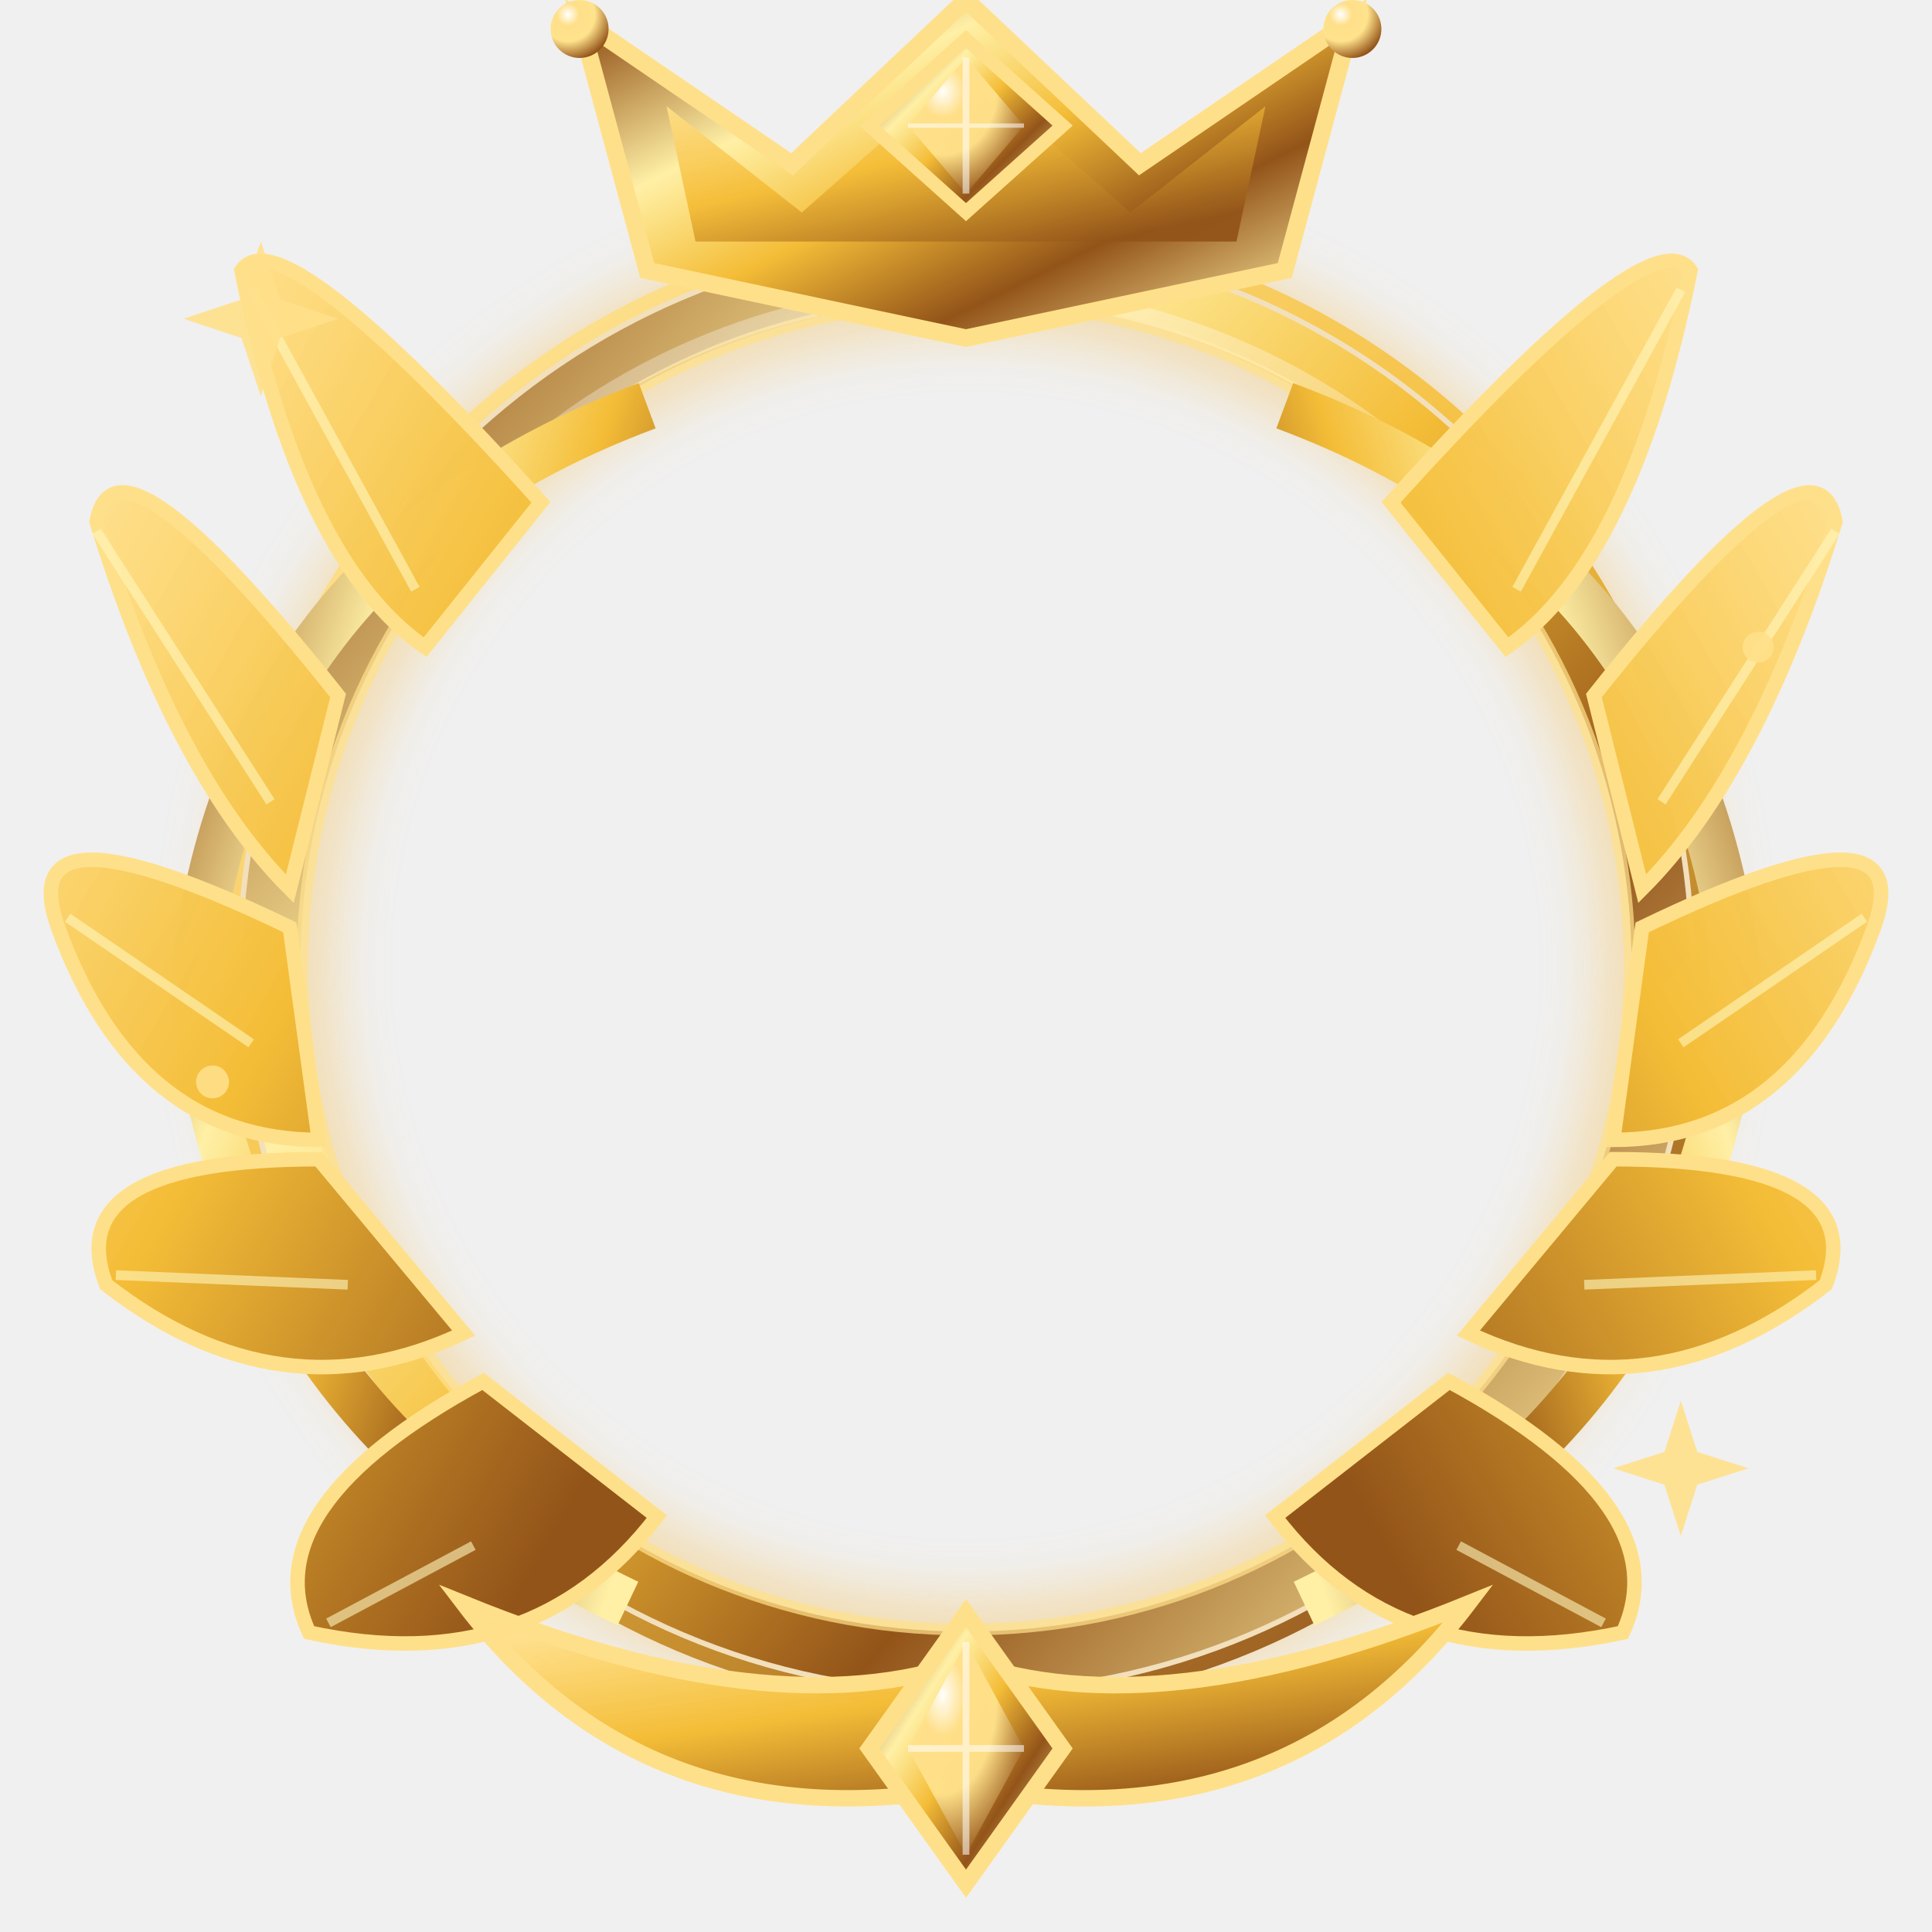
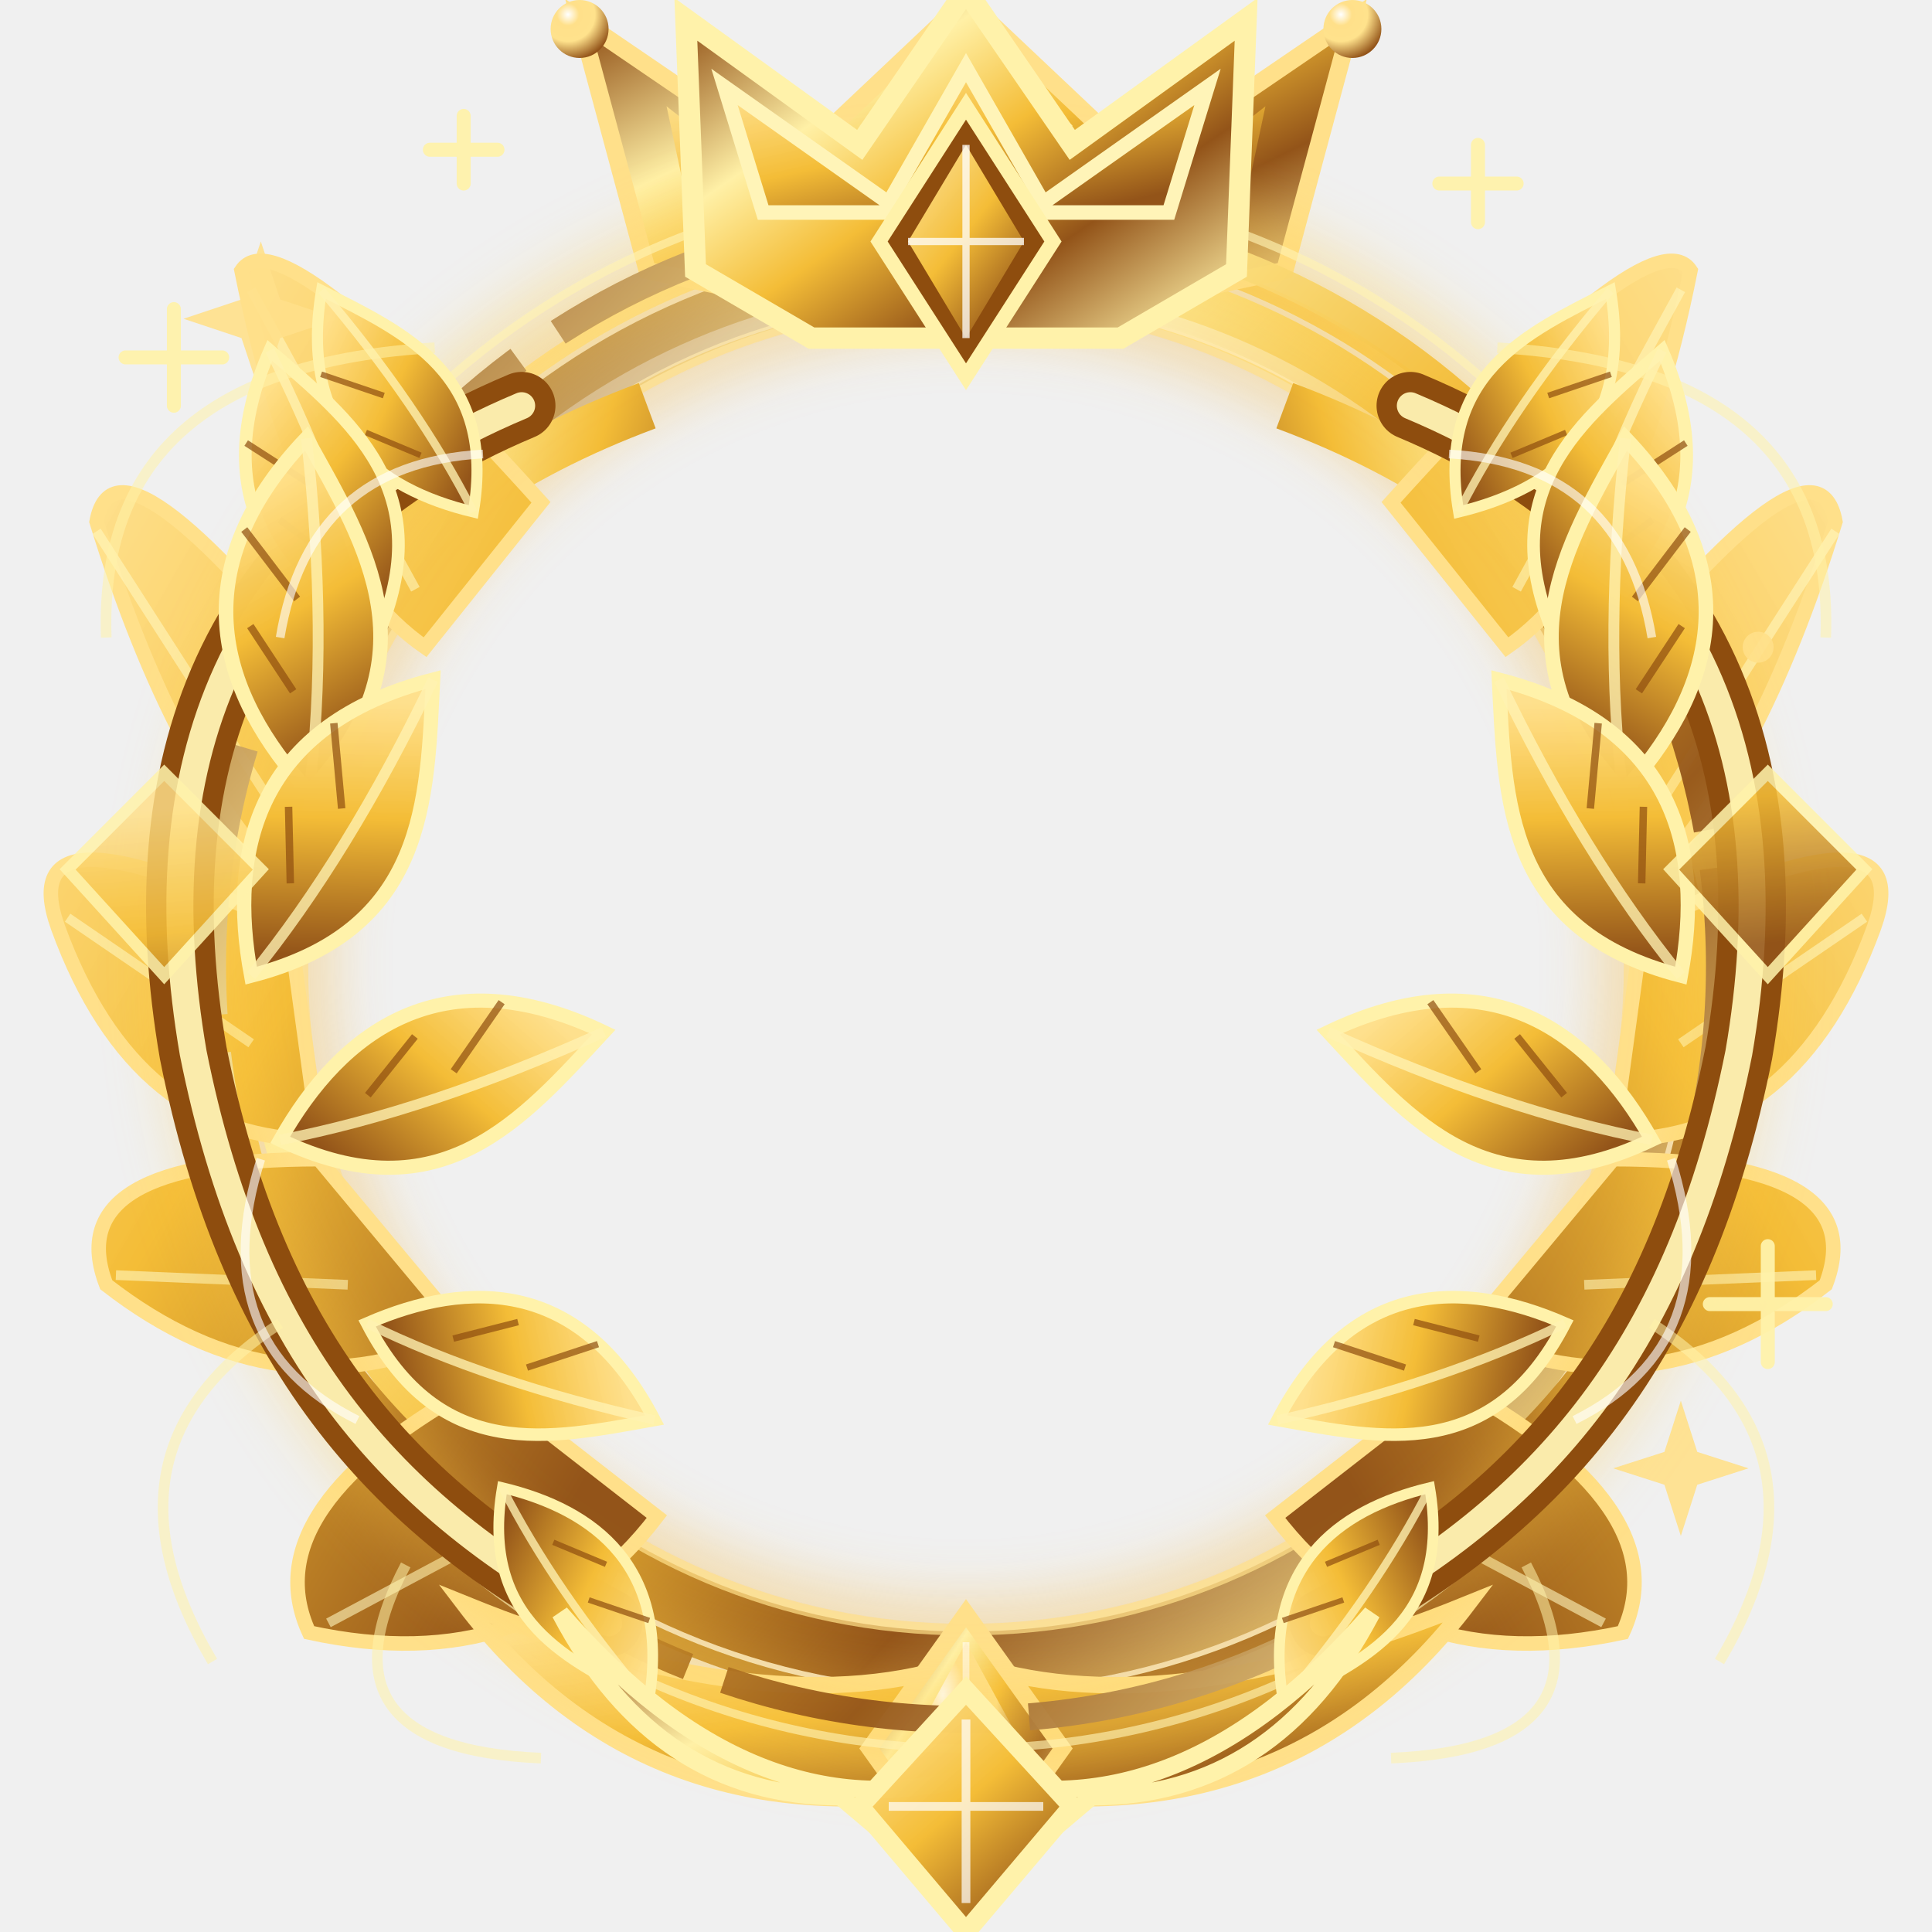
<svg xmlns="http://www.w3.org/2000/svg" viewBox="0 0 200 200" width="200" height="200" fill="none" role="img" aria-label="金框連勝裝飾外框">
  <defs>
    <linearGradient id="metal-gold" x1="0%" y1="10%" x2="95%" y2="95%">
      <stop offset="0%" stop-color="#935419" />
      <stop offset="28%" stop-color="#fff0a6" />
      <stop offset="49%" stop-color="#f4bd37" />
      <stop offset="72%" stop-color="#935419" />
      <stop offset="100%" stop-color="#fff0a6" />
    </linearGradient>
    <linearGradient id="gloss-gold" x1="15%" y1="10%" x2="80%" y2="95%">
      <stop offset="0%" stop-color="#ffe08a" stop-opacity=".96" />
      <stop offset="46%" stop-color="#f4bd37" />
      <stop offset="100%" stop-color="#935419" />
    </linearGradient>
    <radialGradient id="gem-gold" cx="30%" cy="25%" r="80%">
      <stop offset="0" stop-color="#ffffff" />
      <stop offset=".24" stop-color="#ffe08a" />
      <stop offset=".58" stop-color="#ffe28c" />
      <stop offset="1" stop-color="#935419" />
    </radialGradient>
    <linearGradient id="iris-gold" x1="8%" y1="20%" x2="94%" y2="75%">
      <stop offset="0%" stop-color="#ff74c5" />
      <stop offset="20%" stop-color="#bc8cff" />
      <stop offset="39%" stop-color="#75dfff" />
      <stop offset="61%" stop-color="#78ffc4" />
      <stop offset="82%" stop-color="#ffe889" />
      <stop offset="100%" stop-color="#fe9bbb" />
    </linearGradient>
    <filter id="glow-gold" x="-60%" y="-60%" width="220%" height="220%">
      <feGaussianBlur stdDeviation="2.7" />
    </filter>
  </defs>
  <circle cx="100" cy="100" r="71.8" fill="none" stroke="#f7b738" stroke-width="13" opacity=".32" filter="url(#glow-gold)" />
  <circle cx="100" cy="100" r="71.9" fill="none" stroke="url(#metal-gold)" stroke-width="6" />
  <circle cx="100" cy="100" r="76.2" fill="none" stroke="url(#gloss-gold)" stroke-width="1.5" opacity=".95" />
  <circle cx="100" cy="100" r="68.7" fill="none" stroke="#ffe08a" stroke-width="1.2" opacity=".72" />
  <path d="M53 48 A71 71 0 0 1 147 48" fill="none" stroke="white" opacity=".31" stroke-width="1.7" />
  <g>
    <path d="M67 42 Q24 58 20 103 Q25 147 65 166" fill="none" stroke="url(#metal-gold)" stroke-width="5" />
    <path d="M56 52 Q29 22 25 28 Q31 58 44 67Z M35 72 Q12 43 10 54 Q18 80 30 92Z M30 96 Q1 82 6 96 Q14 118 33 118Z M33 120 Q6 120 11 133 Q29 147 48 138Z M50 143 Q26 156 32 169 Q55 174 68 157Z" fill="url(#gloss-gold)" stroke="#ffe08a" stroke-width="1.5" />
    <path d="M43 61 26 30 M28 83 10 55 M26 108 7 95 M36 133 12 132 M49 160 34 168" stroke="#fff7be" stroke-opacity=".6" stroke-width="1" />
  </g>
  <g transform="translate(200 0) scale(-1 1)">
    <path d="M67 42 Q24 58 20 103 Q25 147 65 166" fill="none" stroke="url(#metal-gold)" stroke-width="5" />
    <path d="M56 52 Q29 22 25 28 Q31 58 44 67Z M35 72 Q12 43 10 54 Q18 80 30 92Z M30 96 Q1 82 6 96 Q14 118 33 118Z M33 120 Q6 120 11 133 Q29 147 48 138Z M50 143 Q26 156 32 169 Q55 174 68 157Z" fill="url(#gloss-gold)" stroke="#ffe08a" stroke-width="1.5" />
    <path d="M43 61 26 30 M28 83 10 55 M26 108 7 95 M36 133 12 132 M49 160 34 168" stroke="#fff7be" stroke-opacity=".6" stroke-width="1" />
  </g>
  <path d="M67 28 60 2 82 17 100 0 118 17 140 2 133 28 100 35Z" fill="url(#metal-gold)" stroke="#ffe08a" stroke-width="1.8" />
  <path d="M72 25 69 11 83 22 100 7 117 22 131 11 128 25Z" fill="url(#gloss-gold)" opacity=".95" />
  <g transform="translate(100 13) scale(1 0.64)">
    <path d="M0 -14 10 0 0 14 -10 0Z" fill="url(#metal-gold)" stroke="#ffe08a" stroke-width="1.7" />
    <path d="M0 -11 6 0 0 11 -6 0Z" fill="url(#gem-gold)" opacity=".95" />
    <path d="M-6 0H6 M0 -11V11" stroke="#fff" stroke-opacity=".54" stroke-width=".7" />
  </g>
  <circle cx="60" cy="3" r="3" fill="url(#gem-gold)" />
  <circle cx="140" cy="3" r="3" fill="url(#gem-gold)" />
  <path d="M48 166Q67 191 100 185Q133 191 152 166Q120 179 100 172Q80 179 48 166Z" fill="url(#gloss-gold)" stroke="#ffe08a" stroke-width="1.7" />
  <g transform="translate(100 181) scale(1 1)">
    <path d="M0 -14 10 0 0 14 -10 0Z" fill="url(#metal-gold)" stroke="#ffe08a" stroke-width="1.7" />
    <path d="M0 -11 6 0 0 11 -6 0Z" fill="url(#gem-gold)" opacity=".95" />
    <path d="M-6 0H6 M0 -11V11" stroke="#fff" stroke-opacity=".54" stroke-width=".7" />
  </g>
  <g fill="#ffe08a" opacity=".9">
    <path d="M27 25l2 6 6 2-6 2-2 6-2-6-6-2 6-2Z" />
    <path d="M174 145l1.7 5.3 5.3 1.7-5.3 1.7-1.7 5.3-1.7-5.3-5.3-1.7 5.3-1.7Z" />
    <circle cx="22" cy="112" r="1.7" />
    <circle cx="182" cy="67" r="1.6" />
  </g>
+   <circle cx="100" cy="100" r="79" fill="none" stroke="#ffce4a" stroke-width="10" opacity=".26" filter="url(#glow-gold)" />
+   <circle cx="100" cy="100" r="78" fill="none" stroke="url(#metal-gold)" stroke-width="2.8" opacity=".94" stroke-dasharray="28 4 46 5 33 4" />
+   <circle cx="100" cy="100" r="81" fill="none" stroke="#fff2b2" stroke-width=".85" opacity=".64" />
+   <g id="new-laurel-gold">
+     <path d="M54 42 C23 55 15 80 20 109 C26 139 40 156 63 168" fill="none" stroke="#8e4d0e" stroke-width="7" stroke-linecap="round" />
+     <path d="M54 42 C23 55 15 80 20 109 C26 139 40 156 63 168" fill="none" stroke="#fff2b2" stroke-width="2.8" stroke-linecap="round" opacity=".95" />
+     <g transform="translate(49 53) rotate(-11) scale(0.85)">
+       <path d="M0 0 C-11 -5 -19 -14 -13 -30 C-4 -23 6 -16 0 0Z" fill="url(#gloss-gold)" stroke="#fff2aa" stroke-width="1.35" />
+       <path d="M0 0 Q-4 -14 -13 -30" fill="none" stroke="#fff2b2" stroke-width="1" opacity=".78" />
+       <path d="M-5 -8 l-6 -4 M-8 -16 l-7 -4" fill="none" stroke="#8e4d0e" stroke-width=".7" opacity=".7" />
+     </g>
+     <g transform="translate(39 66) rotate(3) scale(0.97)">
+       <path d="M0 0 C-11 -5 -19 -14 -13 -30 C-4 -23 6 -16 0 0Z" fill="url(#gloss-gold)" stroke="#fff2aa" stroke-width="1.35" />
+       <path d="M0 0 Q-4 -14 -13 -30" fill="none" stroke="#fff2b2" stroke-width="1" opacity=".78" />
+       <path d="M-5 -8 l-6 -4 M-8 -16 l-7 -4" fill="none" stroke="#8e4d0e" stroke-width=".7" opacity=".7" />
+     </g>
+     <g transform="translate(32 82) rotate(23) scale(1.12)">
+       <path d="M0 0 C-11 -5 -19 -14 -13 -30 C-4 -23 6 -16 0 0Z" fill="url(#gloss-gold)" stroke="#fff2aa" stroke-width="1.35" />
+       <path d="M0 0 Q-4 -14 -13 -30" fill="none" stroke="#fff2b2" stroke-width="1" opacity=".78" />
+       <path d="M-5 -8 l-6 -4 M-8 -16 l-7 -4" fill="none" stroke="#8e4d0e" stroke-width=".7" opacity=".7" />
+     </g>
+     <g transform="translate(26 101) rotate(55) scale(1.1)">
+       <path d="M0 0 C-11 -5 -19 -14 -13 -30 C-4 -23 6 -16 0 0Z" fill="url(#gloss-gold)" stroke="#fff2aa" stroke-width="1.35" />
+       <path d="M0 0 Q-4 -14 -13 -30" fill="none" stroke="#fff2b2" stroke-width="1" opacity=".78" />
+       <path d="M-5 -8 l-6 -4 M-8 -16 l-7 -4" fill="none" stroke="#8e4d0e" stroke-width=".7" opacity=".7" />
+     </g>
+     <g transform="translate(29 118) rotate(95) scale(1.08)">
+       <path d="M0 0 C-11 -5 -19 -14 -13 -30 C-4 -23 6 -16 0 0Z" fill="url(#gloss-gold)" stroke="#fff2aa" stroke-width="1.35" />
+       <path d="M0 0 Q-4 -14 -13 -30" fill="none" stroke="#fff2b2" stroke-width="1" opacity=".78" />
+       <path d="M-5 -8 l-6 -4 M-8 -16 l-7 -4" fill="none" stroke="#8e4d0e" stroke-width=".7" opacity=".7" />
+     </g>
+     <g transform="translate(38 137) rotate(132) scale(0.96)">
+       <path d="M0 0 C-11 -5 -19 -14 -13 -30 C-4 -23 6 -16 0 0Z" fill="url(#gloss-gold)" stroke="#fff2aa" stroke-width="1.35" />
+       <path d="M0 0 Q-4 -14 -13 -30" fill="none" stroke="#fff2b2" stroke-width="1" opacity=".78" />
+       <path d="M-5 -8 l-6 -4 M-8 -16 l-7 -4" fill="none" stroke="#8e4d0e" stroke-width=".7" opacity=".7" />
+     </g>
+     <g transform="translate(52 154) rotate(169) scale(0.82)">
+       <path d="M0 0 C-11 -5 -19 -14 -13 -30 C-4 -23 6 -16 0 0Z" fill="url(#gloss-gold)" stroke="#fff2aa" stroke-width="1.35" />
+       <path d="M0 0 Q-4 -14 -13 -30" fill="none" stroke="#fff2b2" stroke-width="1" opacity=".78" />
+       <path d="M-5 -8 l-6 -4 M-8 -16 l-7 -4" fill="none" stroke="#8e4d0e" stroke-width=".7" opacity=".7" />
+     </g>
+     <path d="M45 36 Q10 38 11 66 M29 137 Q9 150 22 172 M42 162 Q32 181 56 182" fill="none" stroke="#fff2aa" stroke-opacity=".55" stroke-width="1.1" />
+     <path d="M50 47 Q32 48 29 66 M27 120 Q21 139 37 147" fill="none" stroke="#fff" stroke-width=".9" stroke-opacity=".62" />
+   </g>
+   <g transform="translate(200 0) scale(-1 1)">
+     <use href="#new-laurel-gold" />
+   </g>
+   <path d="M72 28 71 2 89 15 100 -1 111 15 129 2 128 28 116 35 84 35Z" fill="url(#metal-gold)" stroke="#fff2aa" stroke-width="2.2" />
+   <path d="M79 22 75 9 92 21 100 7 108 21 125 9 121 22Z" fill="url(#gloss-gold)" stroke="#fff4b8" stroke-width="1.5" />
+   <g transform="translate(100 25)">
+     <path d="M0 -14 9 0 0 14 -9 0Z" fill="#8e4d0e" stroke="#fff2aa" stroke-width="1.5" />
+     <path d="M0 -10 6 0 0 10 -6 0Z" fill="url(#gloss-gold)" />
+     <path d="M0 -10V10 M-6 0H6" stroke="#fff" stroke-width=".75" opacity=".75" />
+   </g>
+   <path d="M58 167 Q78 190 100 184 Q122 190 142 167 Q132 186 113 186 L100 197 87 186 Q68 186 58 167Z" fill="url(#metal-gold)" stroke="#fff2aa" stroke-width="1.8" />
+   <path d="M100 175 L111 187 100 200 89 187Z" fill="url(#gloss-gold)" stroke="#fff2aa" stroke-width="2" />
+   <path d="M100 178V197 M92 187H108" stroke="#fff" stroke-width=".9" opacity=".7" />
+   <path d="M17 80 7 90 17 101 27 90Z M183 80 193 90 183 101 173 90Z" fill="url(#gloss-gold)" stroke="#fff2aa" stroke-width="1.2" opacity=".86" />
+   <g stroke="#fff2aa" stroke-width="1.45" stroke-linecap="round" opacity=".94">
+     <path d="M18 32V42 M13 37H23 M183 129V141 M177 135H189" />
+     <path d="M48 12V19 M44.5 15.5H51.5 M153 15V23 M149 19H157" />
+   </g>
</svg>
